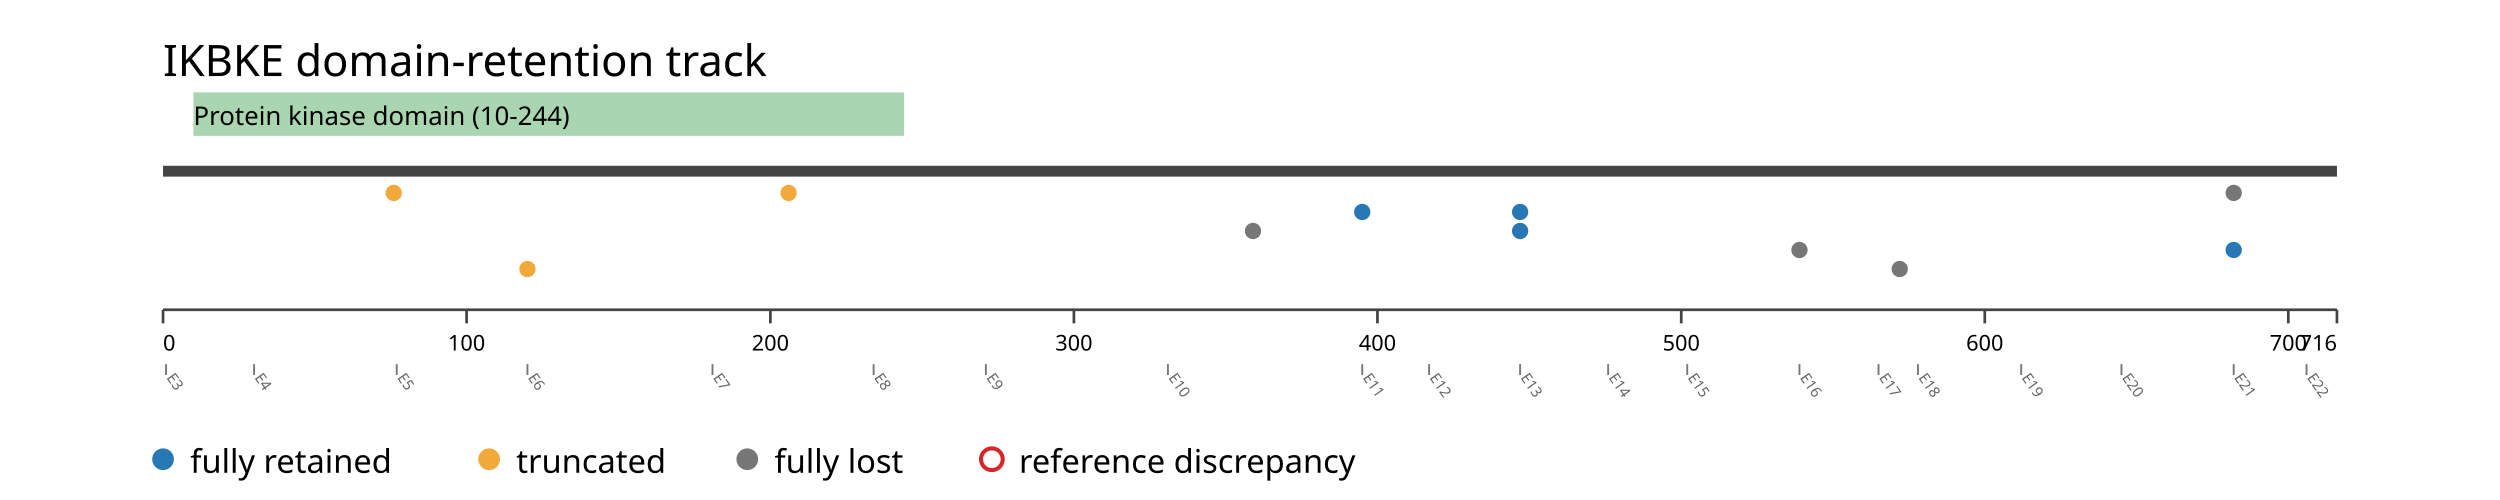
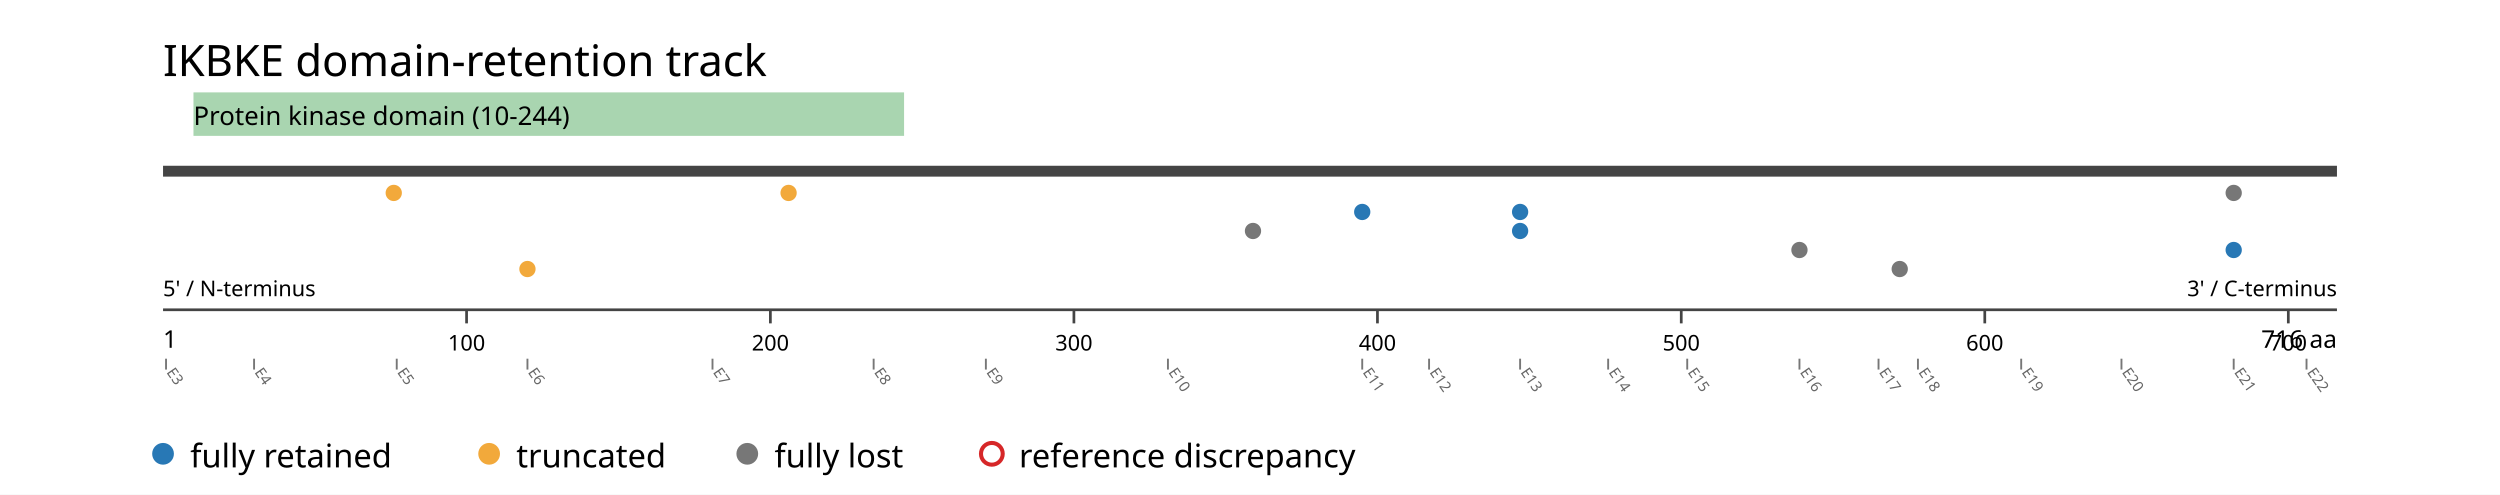
- <svg xmlns="http://www.w3.org/2000/svg" width="920" height="184" viewBox="0 0 920 184">
-   <rect width="920" height="184" fill="white" />
+ <svg xmlns="http://www.w3.org/2000/svg" width="920" height="182" viewBox="0 0 920 182">
+   <rect width="920" height="182" fill="white" />
  <text x="60" y="28" font-family="sans-serif" font-size="16">IKBKE domain-retention track</text>
  <rect x="71.2" y="34.0" width="261.5" height="16.0" fill="#62b36f" opacity="0.55" />
  <text x="71.2" y="46.0" font-family="sans-serif" font-size="9.5">Protein kinase domain (10-244)</text>
  <line x1="60.0" y1="63.0" x2="860.0" y2="63.0" stroke="#444" stroke-width="4" />
  <circle cx="822.0" cy="71.0" r="3" fill="#777777" stroke="none" stroke-width="0" />
  <circle cx="559.4" cy="78.0" r="3" fill="#2878b5" stroke="none" stroke-width="0" />
  <circle cx="559.4" cy="85.0" r="3" fill="#2878b5" stroke="none" stroke-width="0" />
  <circle cx="822.0" cy="92.0" r="3" fill="#2878b5" stroke="none" stroke-width="0" />
  <circle cx="194.1" cy="99.0" r="3" fill="#f2a93b" stroke="none" stroke-width="0" />
  <circle cx="144.9" cy="71.0" r="3" fill="#f2a93b" stroke="none" stroke-width="0" />
  <circle cx="501.3" cy="78.0" r="3" fill="#2878b5" stroke="none" stroke-width="0" />
  <circle cx="461.1" cy="85.0" r="3" fill="#777777" stroke="none" stroke-width="0" />
  <circle cx="662.2" cy="92.0" r="3" fill="#777777" stroke="none" stroke-width="0" />
  <circle cx="699.1" cy="99.0" r="3" fill="#777777" stroke="none" stroke-width="0" />
  <circle cx="290.2" cy="71.0" r="3" fill="#f2a93b" stroke="none" stroke-width="0" />
  <line x1="60.0" y1="114.0" x2="860.0" y2="114.0" stroke="#444444" stroke-width="1" />
-   <line x1="60.0" y1="114.0" x2="60.0" y2="119.0" stroke="#444444" stroke-width="1" />
-   <text x="60.0" y="129.0" font-family="sans-serif" font-size="8" text-anchor="start">0</text>
+   <text x="60.0" y="109.0" font-family="sans-serif" font-size="8" data-axis-end="5-prime" text-anchor="start">5' / N-terminus</text>
+   <text x="860.0" y="109.0" font-family="sans-serif" font-size="8" data-axis-end="3-prime" text-anchor="end">3' / C-terminus</text>
+   <text x="60.0" y="128.0" font-family="sans-serif" font-size="9">1</text>
+   <text x="860.0" y="128.0" font-family="sans-serif" font-size="9" text-anchor="end">716 aa</text>
+   <line x1="61.1" y1="132.0" x2="61.1" y2="136.0" stroke="#777777" stroke-width="0.7" />
+   <text x="61.1" y="137.0" font-family="sans-serif" font-size="5.5" fill="#666666" transform="rotate(55 61.1 137.0)">E3</text>
+   <line x1="93.5" y1="132.0" x2="93.5" y2="136.0" stroke="#777777" stroke-width="0.7" />
+   <text x="93.5" y="137.0" font-family="sans-serif" font-size="5.5" fill="#666666" transform="rotate(55 93.5 137.0)">E4</text>
+   <line x1="146.0" y1="132.0" x2="146.0" y2="136.0" stroke="#777777" stroke-width="0.7" />
+   <text x="146.0" y="137.0" font-family="sans-serif" font-size="5.5" fill="#666666" transform="rotate(55 146.0 137.0)">E5</text>
+   <line x1="194.1" y1="132.0" x2="194.1" y2="136.0" stroke="#777777" stroke-width="0.7" />
+   <text x="194.1" y="137.0" font-family="sans-serif" font-size="5.5" fill="#666666" transform="rotate(55 194.1 137.0)">E6</text>
+   <line x1="262.2" y1="132.0" x2="262.2" y2="136.0" stroke="#777777" stroke-width="0.7" />
+   <text x="262.2" y="137.0" font-family="sans-serif" font-size="5.5" fill="#666666" transform="rotate(55 262.2 137.0)">E7</text>
+   <line x1="321.5" y1="132.0" x2="321.5" y2="136.0" stroke="#777777" stroke-width="0.7" />
+   <text x="321.5" y="137.0" font-family="sans-serif" font-size="5.5" fill="#666666" transform="rotate(55 321.5 137.0)">E8</text>
+   <line x1="362.8" y1="132.0" x2="362.8" y2="136.0" stroke="#777777" stroke-width="0.7" />
+   <text x="362.8" y="137.0" font-family="sans-serif" font-size="5.5" fill="#666666" transform="rotate(55 362.8 137.0)">E9</text>
+   <line x1="429.8" y1="132.0" x2="429.8" y2="136.0" stroke="#777777" stroke-width="0.7" />
+   <text x="429.8" y="137.0" font-family="sans-serif" font-size="5.5" fill="#666666" transform="rotate(55 429.8 137.0)">E10</text>
+   <line x1="501.3" y1="132.0" x2="501.3" y2="136.0" stroke="#777777" stroke-width="0.7" />
+   <text x="501.3" y="137.0" font-family="sans-serif" font-size="5.5" fill="#666666" transform="rotate(55 501.3 137.0)">E11</text>
+   <line x1="525.9" y1="132.0" x2="525.9" y2="136.0" stroke="#777777" stroke-width="0.7" />
+   <text x="525.9" y="137.0" font-family="sans-serif" font-size="5.5" fill="#666666" transform="rotate(55 525.9 137.0)">E12</text>
+   <line x1="559.4" y1="132.0" x2="559.4" y2="136.0" stroke="#777777" stroke-width="0.7" />
+   <text x="559.4" y="137.0" font-family="sans-serif" font-size="5.5" fill="#666666" transform="rotate(55 559.4 137.0)">E13</text>
+   <line x1="591.8" y1="132.0" x2="591.8" y2="136.0" stroke="#777777" stroke-width="0.7" />
+   <text x="591.8" y="137.0" font-family="sans-serif" font-size="5.5" fill="#666666" transform="rotate(55 591.8 137.0)">E14</text>
+   <line x1="620.9" y1="132.0" x2="620.9" y2="136.0" stroke="#777777" stroke-width="0.7" />
+   <text x="620.9" y="137.0" font-family="sans-serif" font-size="5.5" fill="#666666" transform="rotate(55 620.9 137.0)">E15</text>
+   <line x1="662.2" y1="132.0" x2="662.2" y2="136.0" stroke="#777777" stroke-width="0.7" />
+   <text x="662.2" y="137.0" font-family="sans-serif" font-size="5.5" fill="#666666" transform="rotate(55 662.2 137.0)">E16</text>
+   <line x1="691.3" y1="132.0" x2="691.3" y2="136.0" stroke="#777777" stroke-width="0.7" />
+   <text x="691.3" y="137.0" font-family="sans-serif" font-size="5.5" fill="#666666" transform="rotate(55 691.3 137.0)">E17</text>
+   <line x1="705.8" y1="132.0" x2="705.8" y2="136.0" stroke="#777777" stroke-width="0.7" />
+   <text x="705.8" y="137.0" font-family="sans-serif" font-size="5.5" fill="#666666" transform="rotate(55 705.8 137.0)">E18</text>
+   <line x1="743.8" y1="132.0" x2="743.8" y2="136.0" stroke="#777777" stroke-width="0.7" />
+   <text x="743.8" y="137.0" font-family="sans-serif" font-size="5.5" fill="#666666" transform="rotate(55 743.8 137.0)">E19</text>
+   <line x1="780.7" y1="132.0" x2="780.7" y2="136.0" stroke="#777777" stroke-width="0.7" />
+   <text x="780.7" y="137.0" font-family="sans-serif" font-size="5.5" fill="#666666" transform="rotate(55 780.7 137.0)">E20</text>
+   <line x1="822.0" y1="132.0" x2="822.0" y2="136.0" stroke="#777777" stroke-width="0.7" />
+   <text x="822.0" y="137.0" font-family="sans-serif" font-size="5.5" fill="#666666" transform="rotate(55 822.0 137.0)">E21</text>
+   <line x1="848.8" y1="132.0" x2="848.8" y2="136.0" stroke="#777777" stroke-width="0.7" />
+   <text x="848.8" y="137.0" font-family="sans-serif" font-size="5.5" fill="#666666" transform="rotate(55 848.8 137.0)">E22</text>
  <line x1="171.7" y1="114.0" x2="171.7" y2="119.0" stroke="#444444" stroke-width="1" />
  <text x="171.7" y="129.0" font-family="sans-serif" font-size="8" text-anchor="middle">100</text>
  <line x1="283.5" y1="114.0" x2="283.5" y2="119.0" stroke="#444444" stroke-width="1" />
  <text x="283.5" y="129.0" font-family="sans-serif" font-size="8" text-anchor="middle">200</text>
  <line x1="395.2" y1="114.0" x2="395.2" y2="119.0" stroke="#444444" stroke-width="1" />
  <text x="395.2" y="129.0" font-family="sans-serif" font-size="8" text-anchor="middle">300</text>
  <line x1="506.9" y1="114.0" x2="506.9" y2="119.0" stroke="#444444" stroke-width="1" />
  <text x="506.9" y="129.0" font-family="sans-serif" font-size="8" text-anchor="middle">400</text>
  <line x1="618.7" y1="114.0" x2="618.7" y2="119.0" stroke="#444444" stroke-width="1" />
  <text x="618.7" y="129.0" font-family="sans-serif" font-size="8" text-anchor="middle">500</text>
  <line x1="730.4" y1="114.0" x2="730.4" y2="119.0" stroke="#444444" stroke-width="1" />
  <text x="730.4" y="129.0" font-family="sans-serif" font-size="8" text-anchor="middle">600</text>
  <line x1="842.1" y1="114.0" x2="842.1" y2="119.0" stroke="#444444" stroke-width="1" />
  <text x="842.1" y="129.0" font-family="sans-serif" font-size="8" text-anchor="middle">700</text>
-   <line x1="860.0" y1="114.0" x2="860.0" y2="119.0" stroke="#444444" stroke-width="1" />
-   <text x="860.0" y="129.0" font-family="sans-serif" font-size="8" text-anchor="end">716</text>
-   <line x1="61.1" y1="134.0" x2="61.1" y2="138.0" stroke="#777777" stroke-width="0.7" />
-   <text x="61.1" y="139.0" font-family="sans-serif" font-size="5.5" fill="#666666" transform="rotate(55 61.1 139.0)">E3</text>
-   <line x1="93.5" y1="134.0" x2="93.5" y2="138.0" stroke="#777777" stroke-width="0.7" />
-   <text x="93.5" y="139.0" font-family="sans-serif" font-size="5.5" fill="#666666" transform="rotate(55 93.5 139.0)">E4</text>
-   <line x1="146.0" y1="134.0" x2="146.0" y2="138.0" stroke="#777777" stroke-width="0.7" />
-   <text x="146.0" y="139.0" font-family="sans-serif" font-size="5.5" fill="#666666" transform="rotate(55 146.0 139.0)">E5</text>
-   <line x1="194.1" y1="134.0" x2="194.1" y2="138.0" stroke="#777777" stroke-width="0.7" />
-   <text x="194.1" y="139.0" font-family="sans-serif" font-size="5.5" fill="#666666" transform="rotate(55 194.1 139.0)">E6</text>
-   <line x1="262.2" y1="134.0" x2="262.2" y2="138.0" stroke="#777777" stroke-width="0.7" />
-   <text x="262.2" y="139.0" font-family="sans-serif" font-size="5.5" fill="#666666" transform="rotate(55 262.2 139.0)">E7</text>
-   <line x1="321.5" y1="134.0" x2="321.5" y2="138.0" stroke="#777777" stroke-width="0.7" />
-   <text x="321.5" y="139.0" font-family="sans-serif" font-size="5.5" fill="#666666" transform="rotate(55 321.5 139.0)">E8</text>
-   <line x1="362.8" y1="134.0" x2="362.8" y2="138.0" stroke="#777777" stroke-width="0.7" />
-   <text x="362.8" y="139.0" font-family="sans-serif" font-size="5.5" fill="#666666" transform="rotate(55 362.8 139.0)">E9</text>
-   <line x1="429.8" y1="134.0" x2="429.8" y2="138.0" stroke="#777777" stroke-width="0.7" />
-   <text x="429.8" y="139.0" font-family="sans-serif" font-size="5.5" fill="#666666" transform="rotate(55 429.8 139.0)">E10</text>
-   <line x1="501.3" y1="134.0" x2="501.3" y2="138.0" stroke="#777777" stroke-width="0.7" />
-   <text x="501.3" y="139.0" font-family="sans-serif" font-size="5.5" fill="#666666" transform="rotate(55 501.3 139.0)">E11</text>
-   <line x1="525.9" y1="134.0" x2="525.9" y2="138.0" stroke="#777777" stroke-width="0.7" />
-   <text x="525.9" y="139.0" font-family="sans-serif" font-size="5.5" fill="#666666" transform="rotate(55 525.9 139.0)">E12</text>
-   <line x1="559.4" y1="134.0" x2="559.4" y2="138.0" stroke="#777777" stroke-width="0.7" />
-   <text x="559.4" y="139.0" font-family="sans-serif" font-size="5.5" fill="#666666" transform="rotate(55 559.4 139.0)">E13</text>
-   <line x1="591.8" y1="134.0" x2="591.8" y2="138.0" stroke="#777777" stroke-width="0.7" />
-   <text x="591.8" y="139.0" font-family="sans-serif" font-size="5.5" fill="#666666" transform="rotate(55 591.8 139.0)">E14</text>
-   <line x1="620.9" y1="134.0" x2="620.9" y2="138.0" stroke="#777777" stroke-width="0.7" />
-   <text x="620.9" y="139.0" font-family="sans-serif" font-size="5.5" fill="#666666" transform="rotate(55 620.9 139.0)">E15</text>
-   <line x1="662.2" y1="134.0" x2="662.2" y2="138.0" stroke="#777777" stroke-width="0.7" />
-   <text x="662.2" y="139.0" font-family="sans-serif" font-size="5.5" fill="#666666" transform="rotate(55 662.2 139.0)">E16</text>
-   <line x1="691.3" y1="134.0" x2="691.3" y2="138.0" stroke="#777777" stroke-width="0.7" />
-   <text x="691.3" y="139.0" font-family="sans-serif" font-size="5.5" fill="#666666" transform="rotate(55 691.3 139.0)">E17</text>
-   <line x1="705.8" y1="134.0" x2="705.8" y2="138.0" stroke="#777777" stroke-width="0.7" />
-   <text x="705.8" y="139.0" font-family="sans-serif" font-size="5.5" fill="#666666" transform="rotate(55 705.8 139.0)">E18</text>
-   <line x1="743.8" y1="134.0" x2="743.8" y2="138.0" stroke="#777777" stroke-width="0.7" />
-   <text x="743.8" y="139.0" font-family="sans-serif" font-size="5.5" fill="#666666" transform="rotate(55 743.8 139.0)">E19</text>
-   <line x1="780.7" y1="134.0" x2="780.7" y2="138.0" stroke="#777777" stroke-width="0.7" />
-   <text x="780.7" y="139.0" font-family="sans-serif" font-size="5.5" fill="#666666" transform="rotate(55 780.7 139.0)">E20</text>
-   <line x1="822.0" y1="134.0" x2="822.0" y2="138.0" stroke="#777777" stroke-width="0.7" />
-   <text x="822.0" y="139.0" font-family="sans-serif" font-size="5.5" fill="#666666" transform="rotate(55 822.0 139.0)">E21</text>
-   <line x1="848.8" y1="134.0" x2="848.8" y2="138.0" stroke="#777777" stroke-width="0.7" />
-   <text x="848.8" y="139.0" font-family="sans-serif" font-size="5.5" fill="#666666" transform="rotate(55 848.8 139.0)">E22</text>
-   <circle cx="60" cy="169.0" r="4" fill="#2878b5" />
-   <text x="70" y="174.0" font-family="sans-serif" font-size="12">fully retained</text>
-   <circle cx="180" cy="169.0" r="4" fill="#f2a93b" />
-   <text x="190" y="174.0" font-family="sans-serif" font-size="12">truncated</text>
-   <circle cx="275" cy="169.0" r="4" fill="#777777" />
-   <text x="285" y="174.0" font-family="sans-serif" font-size="12">fully lost</text>
-   <circle cx="365" cy="169.0" r="4" fill="white" stroke="#d62728" stroke-width="1.5" />
-   <text x="375" y="174.0" font-family="sans-serif" font-size="12">reference discrepancy</text>
+   <circle cx="60" cy="167.0" r="4" fill="#2878b5" />
+   <text x="70" y="172.0" font-family="sans-serif" font-size="12">fully retained</text>
+   <circle cx="180" cy="167.0" r="4" fill="#f2a93b" />
+   <text x="190" y="172.0" font-family="sans-serif" font-size="12">truncated</text>
+   <circle cx="275" cy="167.0" r="4" fill="#777777" />
+   <text x="285" y="172.0" font-family="sans-serif" font-size="12">fully lost</text>
+   <circle cx="365" cy="167.0" r="4" fill="white" stroke="#d62728" stroke-width="1.5" />
+   <text x="375" y="172.0" font-family="sans-serif" font-size="12">reference discrepancy</text>
</svg>
